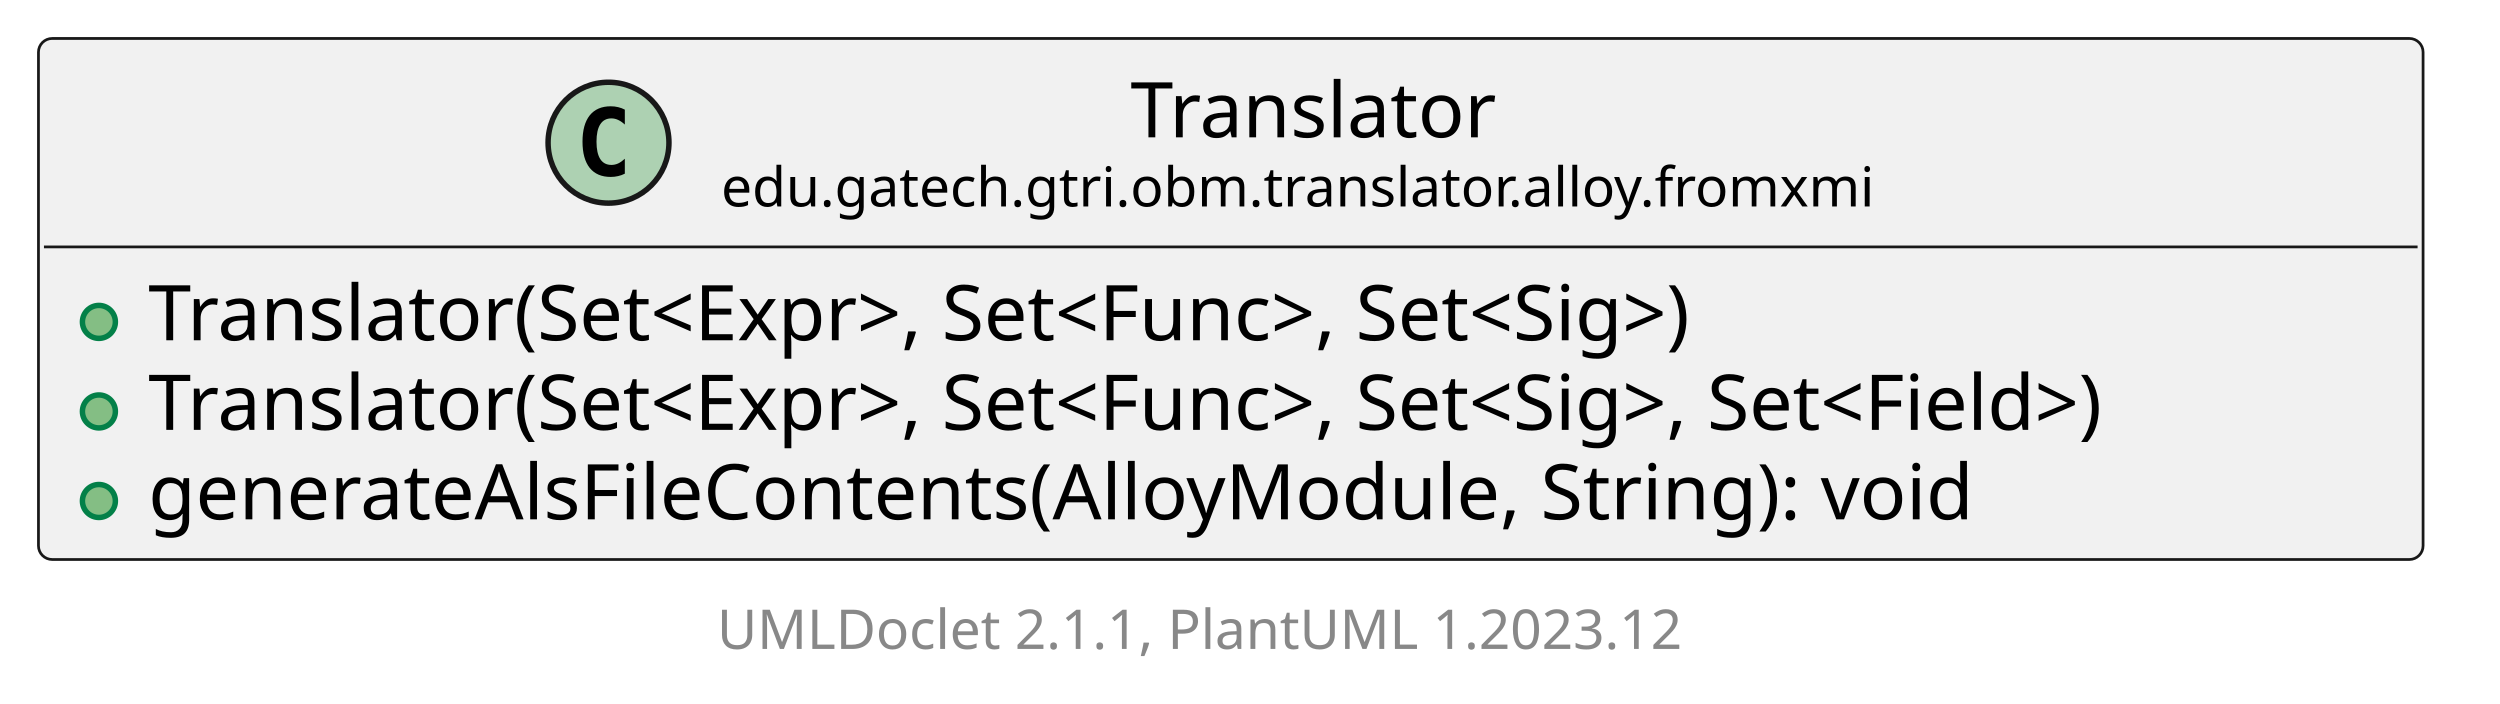
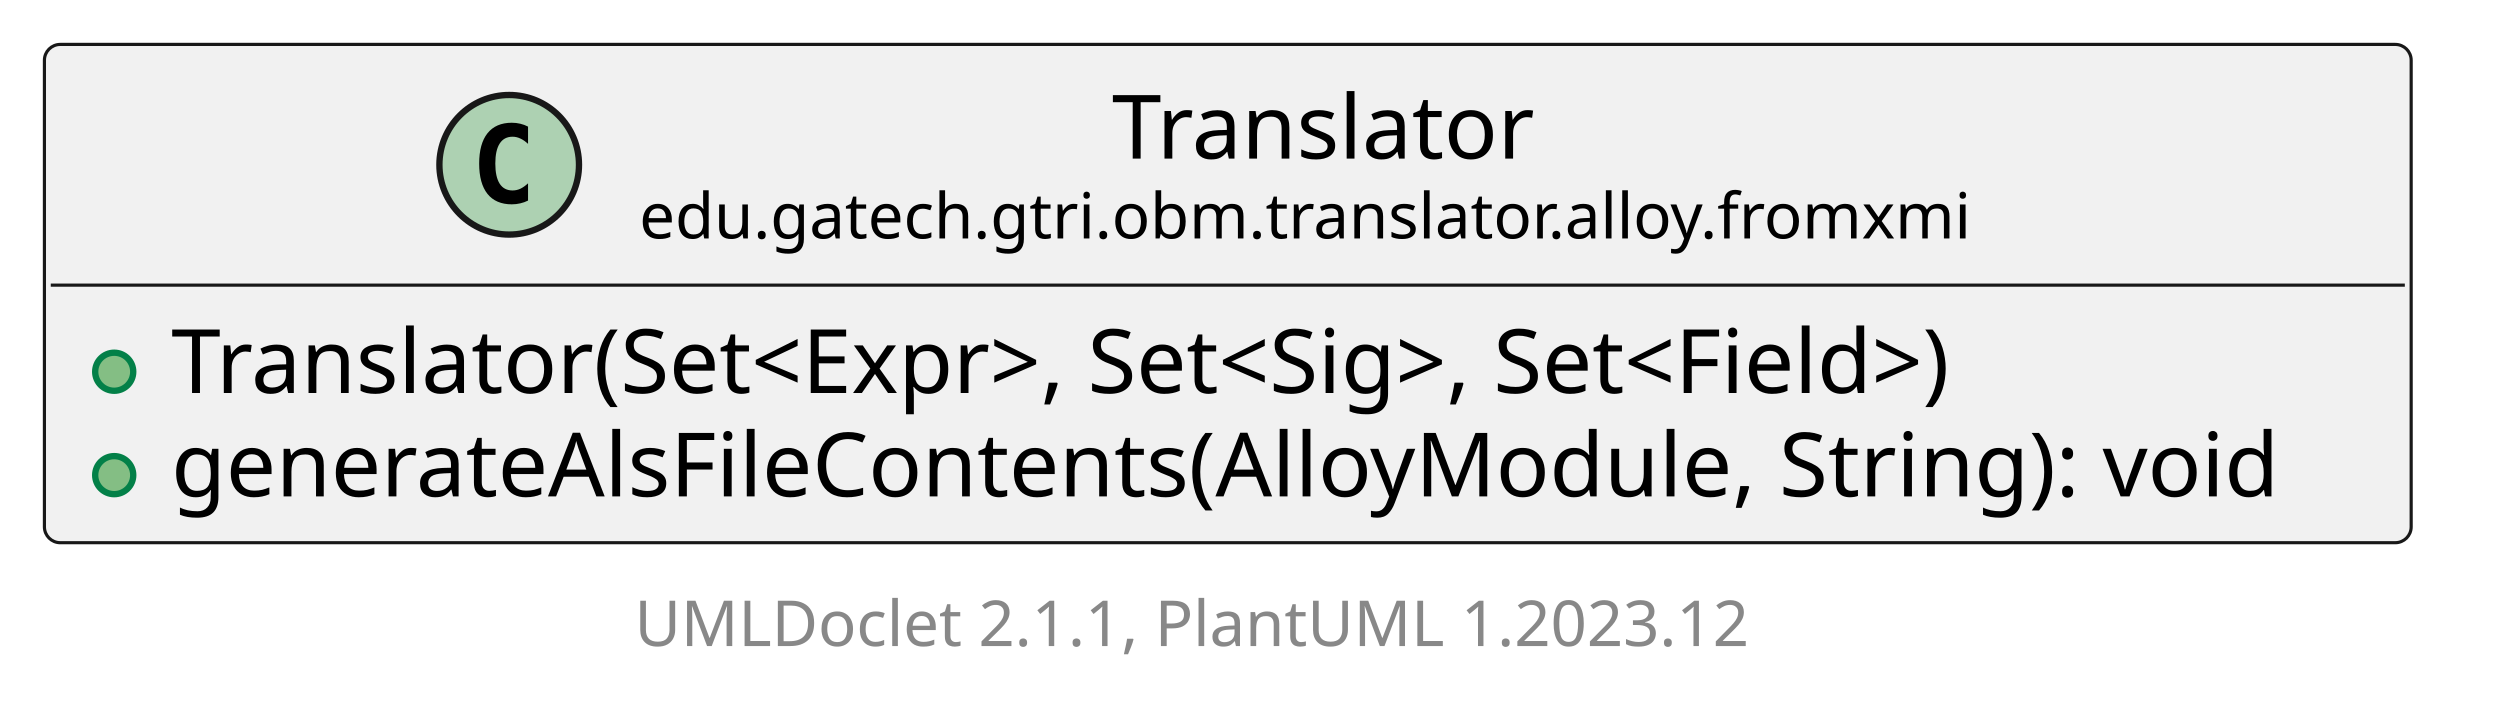
- <svg xmlns="http://www.w3.org/2000/svg" xmlns:xlink="http://www.w3.org/1999/xlink" contentStyleType="text/css" height="128px" preserveAspectRatio="none" style="width:455px;height:128px;background:#FFFFFF;" version="1.1" viewBox="0 0 455 128" width="455px" zoomAndPan="magnify">
+ <svg xmlns="http://www.w3.org/2000/svg" xmlns:xlink="http://www.w3.org/1999/xlink" contentStyleType="text/css" height="112px" preserveAspectRatio="none" style="width:394px;height:112px;background:#FFFFFF;" version="1.1" viewBox="0 0 394 112" width="394px" zoomAndPan="magnify">
  <defs />
  <g>
    <a href="Translator.html" target="_top" title="Translator.html" xlink:actuate="onRequest" xlink:href="Translator.html" xlink:show="new" xlink:title="Translator.html" xlink:type="simple">
      <g id="elem_edu.gatech.gtri.obm.translator.alloy.fromxmi.Translator">
-         <rect codeLine="5" fill="#F1F1F1" height="94.828" id="edu.gatech.gtri.obm.translator.alloy.fromxmi.Translator" rx="2.5" ry="2.5" style="stroke:#181818;stroke-width:0.5;" width="434" x="7" y="7" />
-         <ellipse cx="110.75" cy="25.969" fill="#ADD1B2" rx="11" ry="11" style="stroke:#181818;stroke-width:1.0;" />
-         <path d="M113.719,31.609 Q113.141,31.906 112.5,32.047 Q111.859,32.203 111.156,32.203 Q108.656,32.203 107.328,30.562 Q106.016,28.906 106.016,25.781 Q106.016,22.656 107.328,21 Q108.656,19.344 111.156,19.344 Q111.859,19.344 112.5,19.5 Q113.156,19.656 113.719,19.953 L113.719,22.672 Q113.094,22.094 112.5,21.828 Q111.906,21.547 111.281,21.547 Q109.938,21.547 109.25,22.625 Q108.562,23.688 108.562,25.781 Q108.562,27.875 109.25,28.953 Q109.938,30.016 111.281,30.016 Q111.906,30.016 112.5,29.75 Q113.094,29.469 113.719,28.891 L113.719,31.609 Z " fill="#000000" />
-         <text fill="#000000" font-family="sans-serif" font-size="14" lengthAdjust="spacing" textLength="69" x="205.75" y="24.995">Translator</text>
-         <text fill="#000000" font-family="sans-serif" font-size="10" lengthAdjust="spacing" textLength="218" x="131.25" y="37.579">edu.gatech.gtri.obm.translator.alloy.fromxmi</text>
-         <line style="stroke:#181818;stroke-width:0.5;" x1="8" x2="440" y1="44.938" y2="44.938" />
+         <rect codeLine="5" fill="#F1F1F1" height="78.531" id="edu.gatech.gtri.obm.translator.alloy.fromxmi.Translator" rx="2.5" ry="2.5" style="stroke:#181818;stroke-width:0.5;" width="373" x="7" y="7" />
+         <ellipse cx="80.25" cy="25.969" fill="#ADD1B2" rx="11" ry="11" style="stroke:#181818;stroke-width:1.0;" />
+         <path d="M83.219,31.609 Q82.641,31.906 82,32.047 Q81.359,32.203 80.656,32.203 Q78.156,32.203 76.828,30.562 Q75.516,28.906 75.516,25.781 Q75.516,22.656 76.828,21 Q78.156,19.344 80.656,19.344 Q81.359,19.344 82,19.5 Q82.656,19.656 83.219,19.953 L83.219,22.672 Q82.594,22.094 82,21.828 Q81.406,21.547 80.781,21.547 Q79.438,21.547 78.75,22.625 Q78.062,23.688 78.062,25.781 Q78.062,27.875 78.75,28.953 Q79.438,30.016 80.781,30.016 Q81.406,30.016 82,29.75 Q82.594,29.469 83.219,28.891 L83.219,31.609 Z " fill="#000000" />
+         <text fill="#000000" font-family="sans-serif" font-size="14" lengthAdjust="spacing" textLength="69" x="175.25" y="24.995">Translator</text>
+         <text fill="#000000" font-family="sans-serif" font-size="10" lengthAdjust="spacing" textLength="218" x="100.75" y="37.579">edu.gatech.gtri.obm.translator.alloy.fromxmi</text>
+         <line style="stroke:#181818;stroke-width:0.5;" x1="8" x2="379" y1="44.938" y2="44.938" />
        <ellipse cx="18" cy="58.586" fill="#84BE84" rx="3" ry="3" style="stroke:#038048;stroke-width:1.0;" />
-         <text fill="#000000" font-family="sans-serif" font-size="14" lengthAdjust="spacing" textLength="321" x="27" y="61.933">Translator(Set&lt;Expr&gt;, Set&lt;Func&gt;, Set&lt;Sig&gt;)</text>
+         <text fill="#000000" font-family="sans-serif" font-size="14" lengthAdjust="spacing" textLength="319" x="27" y="61.933">Translator(Set&lt;Expr&gt;, Set&lt;Sig&gt;, Set&lt;Field&gt;)</text>
        <ellipse cx="18" cy="74.883" fill="#84BE84" rx="3" ry="3" style="stroke:#038048;stroke-width:1.0;" />
-         <text fill="#000000" font-family="sans-serif" font-size="14" lengthAdjust="spacing" textLength="408" x="27" y="78.23">Translator(Set&lt;Expr&gt;, Set&lt;Func&gt;, Set&lt;Sig&gt;, Set&lt;Field&gt;)</text>
-         <ellipse cx="18" cy="91.18" fill="#84BE84" rx="3" ry="3" style="stroke:#038048;stroke-width:1.0;" />
-         <text fill="#000000" font-family="sans-serif" font-size="14" lengthAdjust="spacing" textLength="347" x="27" y="94.526">generateAlsFileContents(AlloyModule, String): void</text>
+         <text fill="#000000" font-family="sans-serif" font-size="14" lengthAdjust="spacing" textLength="347" x="27" y="78.23">generateAlsFileContents(AlloyModule, String): void</text>
      </g>
    </a>
-     <text fill="#888888" font-family="sans-serif" font-size="10" lengthAdjust="spacing" textLength="186" x="130.5" y="118.11">UMLDoclet 2.1.1, PlantUML 1.2023.12</text>
+     <text fill="#888888" font-family="sans-serif" font-size="10" lengthAdjust="spacing" textLength="186" x="100" y="101.814">UMLDoclet 2.1.1, PlantUML 1.2023.12</text>
  </g>
</svg>
